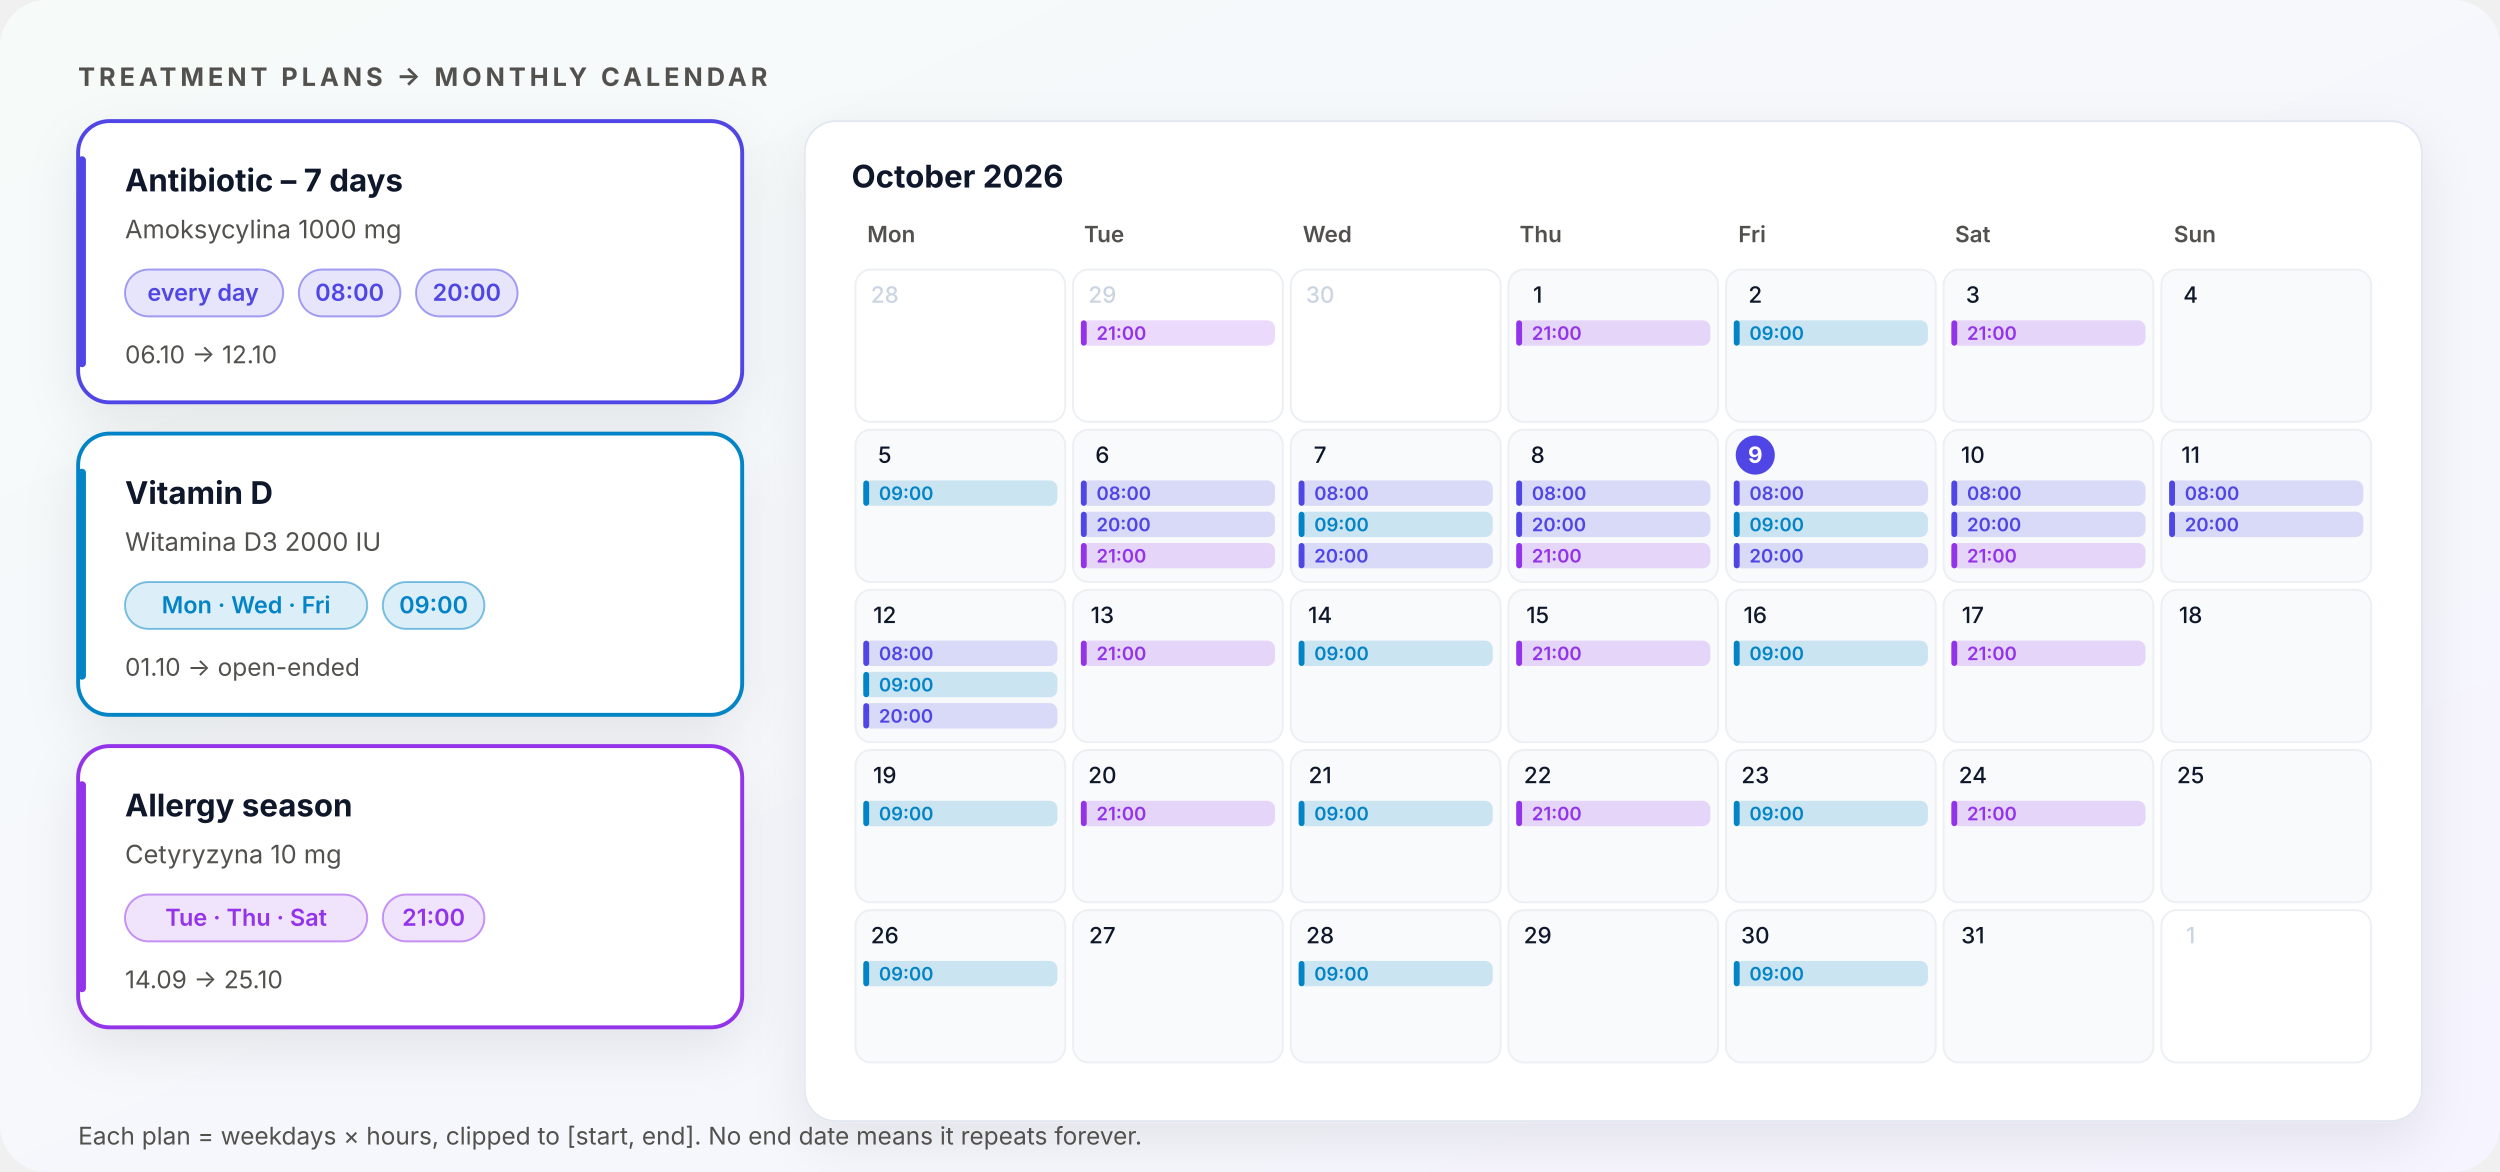
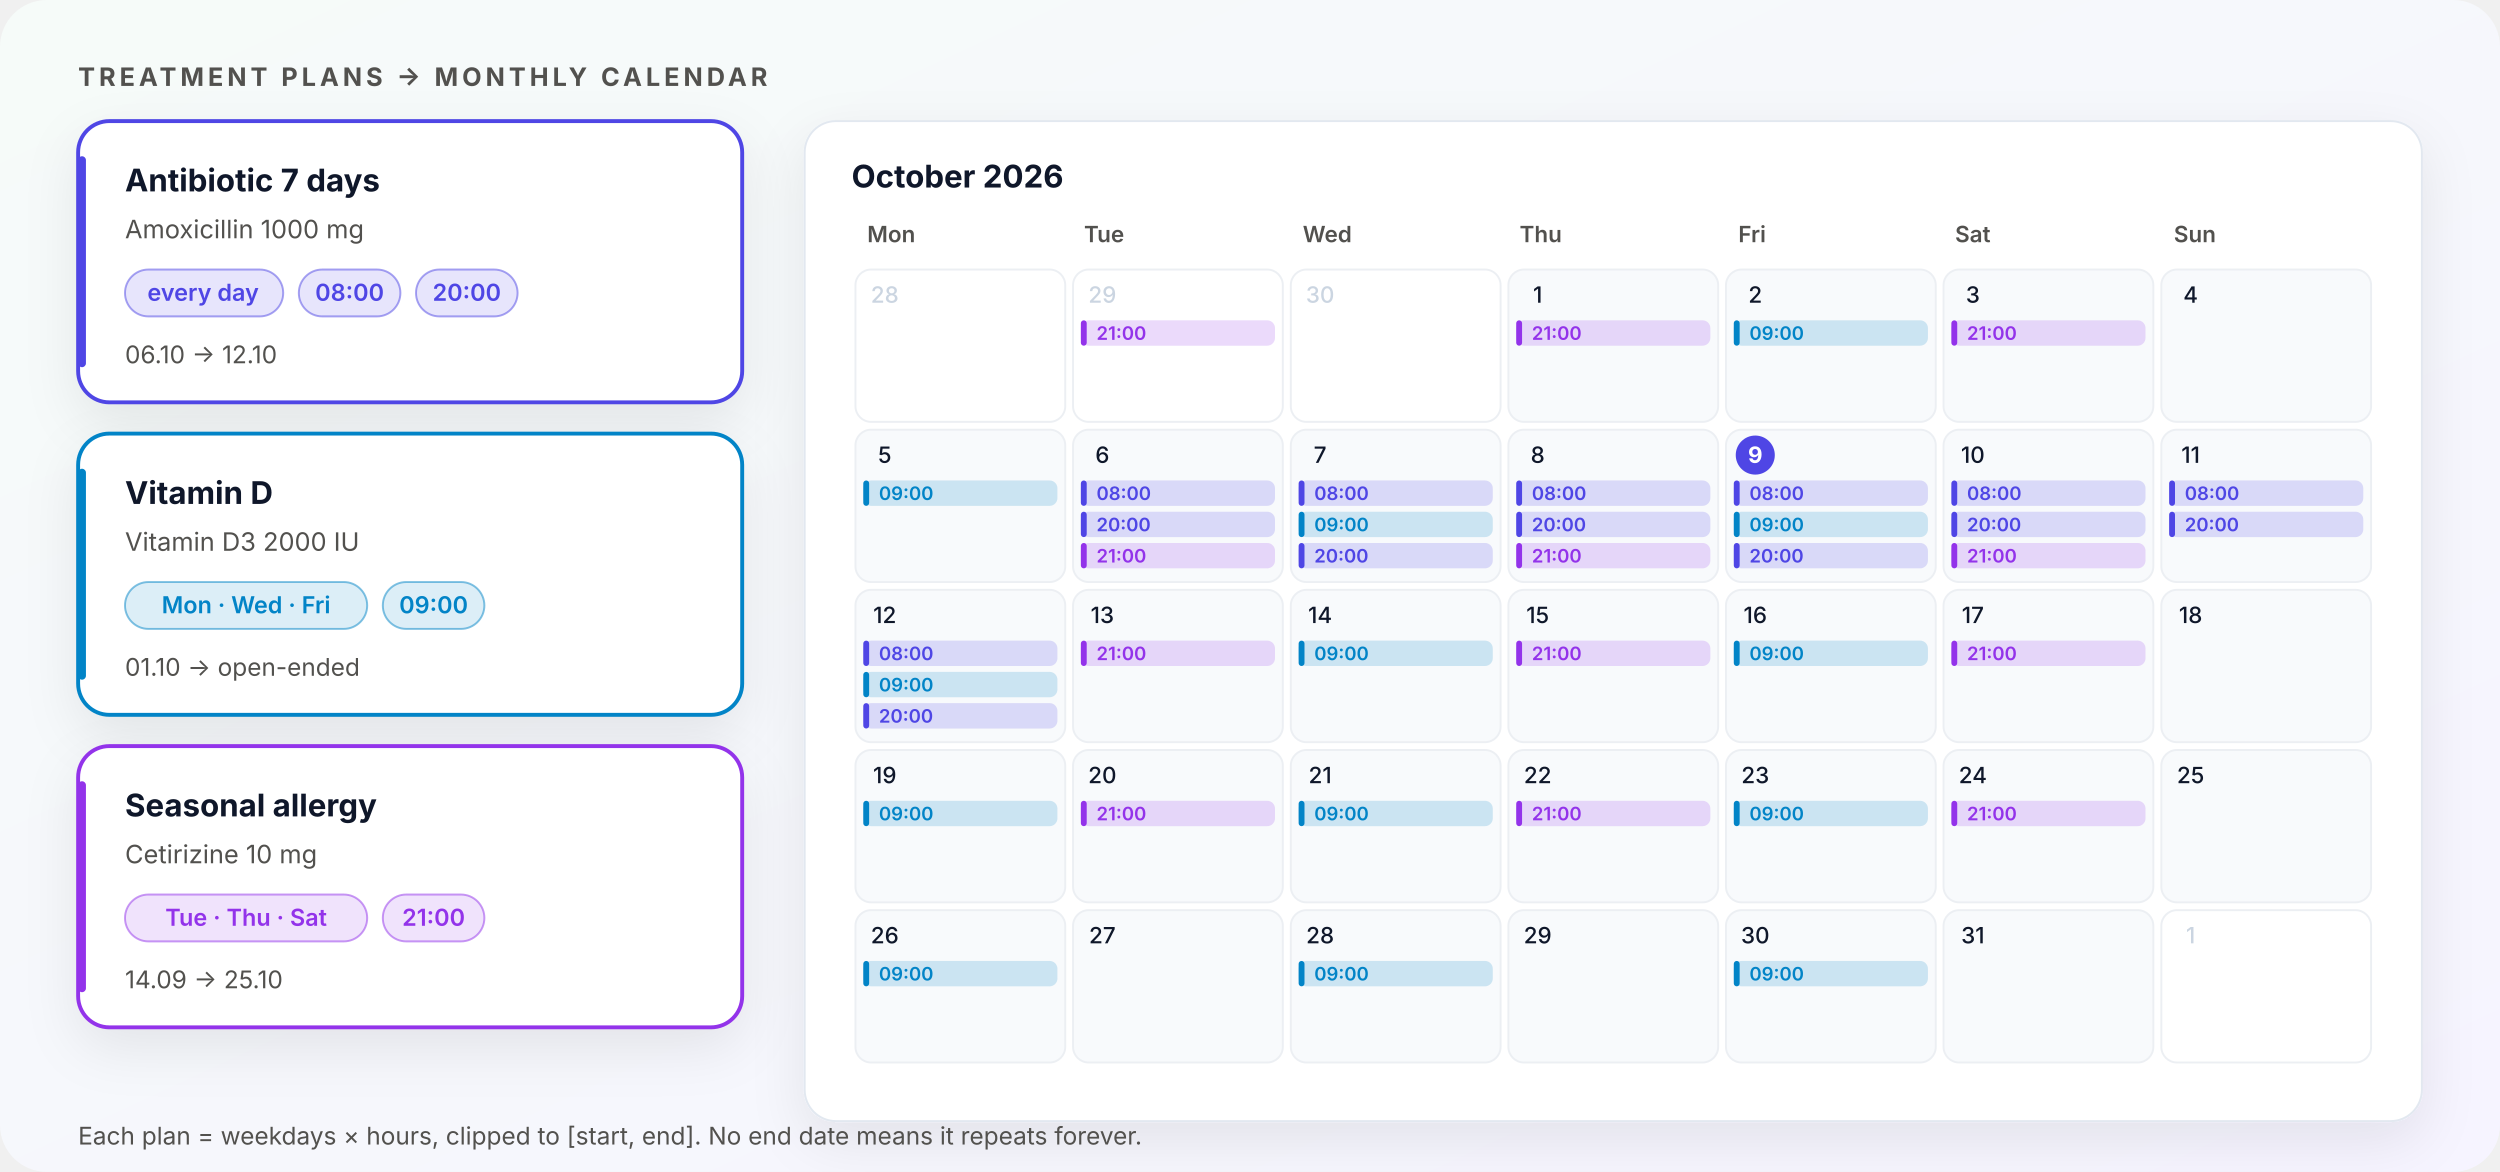
<svg xmlns="http://www.w3.org/2000/svg" width="1280" height="600" viewBox="0 0 1280 600" role="img" aria-label="Treatment plans expanded into a calendar">
  <style>@keyframes a1{0%,2.50%{opacity:0}4.38%,93.00%{opacity:1}96.00%,100%{opacity:0}}.a1{animation:a1 16s infinite;transform-box:fill-box}@keyframes a2{0%,27.50%{opacity:0}29.38%,93.00%{opacity:1}96.00%,100%{opacity:0}}.a2{animation:a2 16s infinite;transform-box:fill-box}@keyframes a3{0%,52.50%{opacity:0}54.38%,93.00%{opacity:1}96.00%,100%{opacity:0}}.a3{animation:a3 16s infinite;transform-box:fill-box}@keyframes a4{0%,56.00%{opacity:0;transform:translateY(6px)}57.56%,93.00%{opacity:1;transform:translateY(0)}96.00%,100%{opacity:0;transform:translateY(6px)}}.a4{animation:a4 16s infinite;transform-box:fill-box}@keyframes a5{0%,56.75%{opacity:0;transform:translateY(6px)}58.31%,93.00%{opacity:1;transform:translateY(0)}96.00%,100%{opacity:0;transform:translateY(6px)}}.a5{animation:a5 16s infinite;transform-box:fill-box}@keyframes a6{0%,32.12%{opacity:0;transform:translateY(6px)}33.69%,93.00%{opacity:1;transform:translateY(0)}96.00%,100%{opacity:0;transform:translateY(6px)}}.a6{animation:a6 16s infinite;transform-box:fill-box}@keyframes a7{0%,57.50%{opacity:0;transform:translateY(6px)}59.06%,93.00%{opacity:1;transform:translateY(0)}96.00%,100%{opacity:0;transform:translateY(6px)}}.a7{animation:a7 16s infinite;transform-box:fill-box}@keyframes a8{0%,33.25%{opacity:0;transform:translateY(6px)}34.81%,93.00%{opacity:1;transform:translateY(0)}96.00%,100%{opacity:0;transform:translateY(6px)}}.a8{animation:a8 16s infinite;transform-box:fill-box}@keyframes a9{0%,8.62%{opacity:0;transform:translateY(6px)}10.19%,93.00%{opacity:1;transform:translateY(0)}96.00%,100%{opacity:0;transform:translateY(6px)}}.a9{animation:a9 16s infinite;transform-box:fill-box}@keyframes a10{0%,8.62%{opacity:0;transform:translateY(6px)}10.19%,93.00%{opacity:1;transform:translateY(0)}96.00%,100%{opacity:0;transform:translateY(6px)}}.a10{animation:a10 16s infinite;transform-box:fill-box}@keyframes a11{0%,58.63%{opacity:0;transform:translateY(6px)}60.19%,93.00%{opacity:1;transform:translateY(0)}96.00%,100%{opacity:0;transform:translateY(6px)}}.a11{animation:a11 16s infinite;transform-box:fill-box}@keyframes a12{0%,9.00%{opacity:0;transform:translateY(6px)}10.56%,93.00%{opacity:1;transform:translateY(0)}96.00%,100%{opacity:0;transform:translateY(6px)}}.a12{animation:a12 16s infinite;transform-box:fill-box}@keyframes a13{0%,34.00%{opacity:0;transform:translateY(6px)}35.56%,93.00%{opacity:1;transform:translateY(0)}96.00%,100%{opacity:0;transform:translateY(6px)}}.a13{animation:a13 16s infinite;transform-box:fill-box}@keyframes a14{0%,9.00%{opacity:0;transform:translateY(6px)}10.56%,93.00%{opacity:1;transform:translateY(0)}96.00%,100%{opacity:0;transform:translateY(6px)}}.a14{animation:a14 16s infinite;transform-box:fill-box}@keyframes a15{0%,9.38%{opacity:0;transform:translateY(6px)}10.94%,93.00%{opacity:1;transform:translateY(0)}96.00%,100%{opacity:0;transform:translateY(6px)}}.a15{animation:a15 16s infinite;transform-box:fill-box}@keyframes a16{0%,9.38%{opacity:0;transform:translateY(6px)}10.94%,93.00%{opacity:1;transform:translateY(0)}96.00%,100%{opacity:0;transform:translateY(6px)}}.a16{animation:a16 16s infinite;transform-box:fill-box}@keyframes a17{0%,59.38%{opacity:0;transform:translateY(6px)}60.94%,93.00%{opacity:1;transform:translateY(0)}96.00%,100%{opacity:0;transform:translateY(6px)}}.a17{animation:a17 16s infinite;transform-box:fill-box}@keyframes a18{0%,9.75%{opacity:0;transform:translateY(6px)}11.31%,93.00%{opacity:1;transform:translateY(0)}96.00%,100%{opacity:0;transform:translateY(6px)}}.a18{animation:a18 16s infinite;transform-box:fill-box}@keyframes a19{0%,34.75%{opacity:0;transform:translateY(6px)}36.31%,93.00%{opacity:1;transform:translateY(0)}96.00%,100%{opacity:0;transform:translateY(6px)}}.a19{animation:a19 16s infinite;transform-box:fill-box}@keyframes a20{0%,9.75%{opacity:0;transform:translateY(6px)}11.31%,93.00%{opacity:1;transform:translateY(0)}96.00%,100%{opacity:0;transform:translateY(6px)}}.a20{animation:a20 16s infinite;transform-box:fill-box}@keyframes a21{0%,10.12%{opacity:0;transform:translateY(6px)}11.69%,93.00%{opacity:1;transform:translateY(0)}96.00%,100%{opacity:0;transform:translateY(6px)}}.a21{animation:a21 16s infinite;transform-box:fill-box}@keyframes a22{0%,10.12%{opacity:0;transform:translateY(6px)}11.69%,93.00%{opacity:1;transform:translateY(0)}96.00%,100%{opacity:0;transform:translateY(6px)}}.a22{animation:a22 16s infinite;transform-box:fill-box}@keyframes a23{0%,60.13%{opacity:0;transform:translateY(6px)}61.69%,93.00%{opacity:1;transform:translateY(0)}96.00%,100%{opacity:0;transform:translateY(6px)}}.a23{animation:a23 16s infinite;transform-box:fill-box}@keyframes a24{0%,10.50%{opacity:0;transform:translateY(6px)}12.06%,93.00%{opacity:1;transform:translateY(0)}96.00%,100%{opacity:0;transform:translateY(6px)}}.a24{animation:a24 16s infinite;transform-box:fill-box}@keyframes a25{0%,10.50%{opacity:0;transform:translateY(6px)}12.06%,93.00%{opacity:1;transform:translateY(0)}96.00%,100%{opacity:0;transform:translateY(6px)}}.a25{animation:a25 16s infinite;transform-box:fill-box}@keyframes a26{0%,10.88%{opacity:0;transform:translateY(6px)}12.44%,93.00%{opacity:1;transform:translateY(0)}96.00%,100%{opacity:0;transform:translateY(6px)}}.a26{animation:a26 16s infinite;transform-box:fill-box}@keyframes a27{0%,35.88%{opacity:0;transform:translateY(6px)}37.44%,93.00%{opacity:1;transform:translateY(0)}96.00%,100%{opacity:0;transform:translateY(6px)}}.a27{animation:a27 16s infinite;transform-box:fill-box}@keyframes a28{0%,10.88%{opacity:0;transform:translateY(6px)}12.44%,93.00%{opacity:1;transform:translateY(0)}96.00%,100%{opacity:0;transform:translateY(6px)}}.a28{animation:a28 16s infinite;transform-box:fill-box}@keyframes a29{0%,61.25%{opacity:0;transform:translateY(6px)}62.81%,93.00%{opacity:1;transform:translateY(0)}96.00%,100%{opacity:0;transform:translateY(6px)}}.a29{animation:a29 16s infinite;transform-box:fill-box}@keyframes a30{0%,36.62%{opacity:0;transform:translateY(6px)}38.19%,93.00%{opacity:1;transform:translateY(0)}96.00%,100%{opacity:0;transform:translateY(6px)}}.a30{animation:a30 16s infinite;transform-box:fill-box}@keyframes a31{0%,62.00%{opacity:0;transform:translateY(6px)}63.56%,93.00%{opacity:1;transform:translateY(0)}96.00%,100%{opacity:0;transform:translateY(6px)}}.a31{animation:a31 16s infinite;transform-box:fill-box}@keyframes a32{0%,37.38%{opacity:0;transform:translateY(6px)}38.94%,93.00%{opacity:1;transform:translateY(0)}96.00%,100%{opacity:0;transform:translateY(6px)}}.a32{animation:a32 16s infinite;transform-box:fill-box}@keyframes a33{0%,62.75%{opacity:0;transform:translateY(6px)}64.31%,93.00%{opacity:1;transform:translateY(0)}96.00%,100%{opacity:0;transform:translateY(6px)}}.a33{animation:a33 16s infinite;transform-box:fill-box}@keyframes a34{0%,38.50%{opacity:0;transform:translateY(6px)}40.06%,93.00%{opacity:1;transform:translateY(0)}96.00%,100%{opacity:0;transform:translateY(6px)}}.a34{animation:a34 16s infinite;transform-box:fill-box}@keyframes a35{0%,63.88%{opacity:0;transform:translateY(6px)}65.44%,93.00%{opacity:1;transform:translateY(0)}96.00%,100%{opacity:0;transform:translateY(6px)}}.a35{animation:a35 16s infinite;transform-box:fill-box}@keyframes a36{0%,39.25%{opacity:0;transform:translateY(6px)}40.81%,93.00%{opacity:1;transform:translateY(0)}96.00%,100%{opacity:0;transform:translateY(6px)}}.a36{animation:a36 16s infinite;transform-box:fill-box}@keyframes a37{0%,64.62%{opacity:0;transform:translateY(6px)}66.19%,93.00%{opacity:1;transform:translateY(0)}96.00%,100%{opacity:0;transform:translateY(6px)}}.a37{animation:a37 16s infinite;transform-box:fill-box}@keyframes a38{0%,40.00%{opacity:0;transform:translateY(6px)}41.56%,93.00%{opacity:1;transform:translateY(0)}96.00%,100%{opacity:0;transform:translateY(6px)}}.a38{animation:a38 16s infinite;transform-box:fill-box}@keyframes a39{0%,65.38%{opacity:0;transform:translateY(6px)}66.94%,93.00%{opacity:1;transform:translateY(0)}96.00%,100%{opacity:0;transform:translateY(6px)}}.a39{animation:a39 16s infinite;transform-box:fill-box}@keyframes a40{0%,41.12%{opacity:0;transform:translateY(6px)}42.69%,93.00%{opacity:1;transform:translateY(0)}96.00%,100%{opacity:0;transform:translateY(6px)}}.a40{animation:a40 16s infinite;transform-box:fill-box}@keyframes a41{0%,41.88%{opacity:0;transform:translateY(6px)}43.44%,93.00%{opacity:1;transform:translateY(0)}96.00%,100%{opacity:0;transform:translateY(6px)}}.a41{animation:a41 16s infinite;transform-box:fill-box}@keyframes a42{0%,42.62%{opacity:0;transform:translateY(6px)}44.19%,93.00%{opacity:1;transform:translateY(0)}96.00%,100%{opacity:0;transform:translateY(6px)}}.a42{animation:a42 16s infinite;transform-box:fill-box}text{font-family:-apple-system,BlinkMacSystemFont,'Segoe UI',Inter,Roboto,'Helvetica Neue',Arial,sans-serif}</style>
  <defs>
    <linearGradient id="bg" x1="0" y1="0" x2="1" y2="1">
      <stop offset="0" stop-color="#f6fbf9" />
      <stop offset="1" stop-color="#f6f4ff" />
    </linearGradient>
    <filter id="sh" x="-20%" y="-20%" width="140%" height="160%">
      <feDropShadow dx="0" dy="10" stdDeviation="14" flood-color="#0f172a" flood-opacity="0.08" />
    </filter>
    <clipPath id="clip">
      <rect width="1280" height="600" rx="24" />
    </clipPath>
  </defs>
  <g clip-path="url(#clip)">
    <rect width="1280" height="600" fill="url(#bg)" />
    <text x="40" y="44" font-size="13" font-weight="700" letter-spacing="2" fill="#52514e">TREATMENT PLANS → MONTHLY CALENDAR</text>
    <rect x="40" y="62" width="340" height="144" rx="16" fill="#ffffff" stroke="#e2e8f0" filter="url(#sh)" />
    <rect class="a1" x="40" y="62" width="340" height="144" rx="16" fill="none" stroke="#4f46e5" stroke-width="2" />
    <rect x="40" y="80" width="4" height="108" rx="2" fill="#4f46e5" />
-     <text x="64" y="98" font-size="16" font-weight="700" fill="#0f172a">Antibiotic – 7 days</text>
-     <text x="64" y="122" font-size="13" fill="#52514e">Amoksycylina 1000 mg</text>
+     <text x="64" y="98" font-size="16" font-weight="700" fill="#0f172a">Antibiotic 7 days</text>
+     <text x="64" y="122" font-size="13" fill="#52514e">Amoxicillin 1000 mg</text>
    <rect x="64" y="138" width="81" height="24" rx="12" fill="#4f46e5" fill-opacity=".14" stroke="#4f46e5" stroke-opacity=".5" />
    <text x="104" y="154" font-size="12" fill="#4f46e5" text-anchor="middle" font-weight="600">every day</text>
    <rect x="153" y="138" width="52" height="24" rx="12" fill="#4f46e5" fill-opacity=".14" stroke="#4f46e5" stroke-opacity=".5" />
    <text x="179" y="154" font-size="12" fill="#4f46e5" text-anchor="middle" font-weight="600">08:00</text>
    <rect x="213" y="138" width="52" height="24" rx="12" fill="#4f46e5" fill-opacity=".14" stroke="#4f46e5" stroke-opacity=".5" />
    <text x="239" y="154" font-size="12" fill="#4f46e5" text-anchor="middle" font-weight="600">20:00</text>
    <text x="64" y="186" font-size="12.5" fill="#52514e" font-family="ui-monospace,SFMono-Regular,Menlo,Consolas,monospace">06.10 → 12.10</text>
    <rect x="40" y="222" width="340" height="144" rx="16" fill="#ffffff" stroke="#e2e8f0" filter="url(#sh)" />
    <rect class="a2" x="40" y="222" width="340" height="144" rx="16" fill="none" stroke="#0284c7" stroke-width="2" />
    <rect x="40" y="240" width="4" height="108" rx="2" fill="#0284c7" />
    <text x="64" y="258" font-size="16" font-weight="700" fill="#0f172a">Vitamin D</text>
-     <text x="64" y="282" font-size="13" fill="#52514e">Witamina D3 2000 IU</text>
+     <text x="64" y="282" font-size="13" fill="#52514e">Vitamin D3 2000 IU</text>
    <rect x="64" y="298" width="124" height="24" rx="12" fill="#0284c7" fill-opacity=".14" stroke="#0284c7" stroke-opacity=".5" />
    <text x="126" y="314" font-size="12" fill="#0284c7" text-anchor="middle" font-weight="600">Mon · Wed · Fri</text>
    <rect x="196" y="298" width="52" height="24" rx="12" fill="#0284c7" fill-opacity=".14" stroke="#0284c7" stroke-opacity=".5" />
    <text x="222" y="314" font-size="12" fill="#0284c7" text-anchor="middle" font-weight="600">09:00</text>
    <text x="64" y="346" font-size="12.5" fill="#52514e" font-family="ui-monospace,SFMono-Regular,Menlo,Consolas,monospace">01.10 → open-ended</text>
    <rect x="40" y="382" width="340" height="144" rx="16" fill="#ffffff" stroke="#e2e8f0" filter="url(#sh)" />
    <rect class="a3" x="40" y="382" width="340" height="144" rx="16" fill="none" stroke="#9333ea" stroke-width="2" />
    <rect x="40" y="400" width="4" height="108" rx="2" fill="#9333ea" />
-     <text x="64" y="418" font-size="16" font-weight="700" fill="#0f172a">Allergy season</text>
-     <text x="64" y="442" font-size="13" fill="#52514e">Cetyryzyna 10 mg</text>
+     <text x="64" y="418" font-size="16" font-weight="700" fill="#0f172a">Seasonal allergy</text>
+     <text x="64" y="442" font-size="13" fill="#52514e">Cetirizine 10 mg</text>
    <rect x="64" y="458" width="124" height="24" rx="12" fill="#9333ea" fill-opacity=".14" stroke="#9333ea" stroke-opacity=".5" />
    <text x="126" y="474" font-size="12" fill="#9333ea" text-anchor="middle" font-weight="600">Tue · Thu · Sat</text>
    <rect x="196" y="458" width="52" height="24" rx="12" fill="#9333ea" fill-opacity=".14" stroke="#9333ea" stroke-opacity=".5" />
    <text x="222" y="474" font-size="12" fill="#9333ea" text-anchor="middle" font-weight="600">21:00</text>
    <text x="64" y="506" font-size="12.5" fill="#52514e" font-family="ui-monospace,SFMono-Regular,Menlo,Consolas,monospace">14.09 → 25.10</text>
    <rect x="412" y="62" width="828" height="512" rx="16" fill="#ffffff" stroke="#e2e8f0" filter="url(#sh)" />
    <text x="436" y="96" font-size="16" font-weight="700" fill="#0f172a">October 2026</text>
    <text x="444" y="124" font-size="11.5" font-weight="600" fill="#52514e">Mon</text>
    <text x="555" y="124" font-size="11.5" font-weight="600" fill="#52514e">Tue</text>
    <text x="667" y="124" font-size="11.5" font-weight="600" fill="#52514e">Wed</text>
    <text x="778" y="124" font-size="11.5" font-weight="600" fill="#52514e">Thu</text>
    <text x="890" y="124" font-size="11.5" font-weight="600" fill="#52514e">Fri</text>
    <text x="1001" y="124" font-size="11.5" font-weight="600" fill="#52514e">Sat</text>
    <text x="1113" y="124" font-size="11.5" font-weight="600" fill="#52514e">Sun</text>
    <rect x="438.0" y="138" width="107.4" height="78" rx="8" fill="none" stroke="#eceff3" />
    <text x="453.0" y="155" font-size="11.5" font-weight="500" fill="#cbd5e1" text-anchor="middle">28</text>
    <rect x="549.4" y="138" width="107.4" height="78" rx="8" fill="none" stroke="#eceff3" />
    <text x="564.4" y="155" font-size="11.5" font-weight="500" fill="#cbd5e1" text-anchor="middle">29</text>
    <g class="a4">
      <rect x="553.4" y="164" width="99.4" height="13" rx="4" fill="#9333ea" fill-opacity=".18" />
      <rect x="553.4" y="164" width="3" height="13" rx="1.5" fill="#9333ea" />
      <text x="561.4" y="174" font-size="9.5" font-weight="600" fill="#9333ea">21:00</text>
    </g>
    <rect x="660.9" y="138" width="107.4" height="78" rx="8" fill="none" stroke="#eceff3" />
    <text x="675.9" y="155" font-size="11.5" font-weight="500" fill="#cbd5e1" text-anchor="middle">30</text>
    <rect x="772.3" y="138" width="107.4" height="78" rx="8" fill="#f8fafc" stroke="#eceff3" />
    <text x="787.3" y="155" font-size="11.5" font-weight="500" fill="#0f172a" text-anchor="middle">1</text>
    <g class="a5">
      <rect x="776.3" y="164" width="99.4" height="13" rx="4" fill="#9333ea" fill-opacity=".18" />
      <rect x="776.3" y="164" width="3" height="13" rx="1.5" fill="#9333ea" />
      <text x="784.3" y="174" font-size="9.5" font-weight="600" fill="#9333ea">21:00</text>
    </g>
    <rect x="883.7" y="138" width="107.4" height="78" rx="8" fill="#f8fafc" stroke="#eceff3" />
    <text x="898.7" y="155" font-size="11.5" font-weight="500" fill="#0f172a" text-anchor="middle">2</text>
    <g class="a6">
      <rect x="887.7" y="164" width="99.4" height="13" rx="4" fill="#0284c7" fill-opacity=".18" />
      <rect x="887.7" y="164" width="3" height="13" rx="1.5" fill="#0284c7" />
      <text x="895.7" y="174" font-size="9.5" font-weight="600" fill="#0284c7">09:00</text>
    </g>
    <rect x="995.1" y="138" width="107.4" height="78" rx="8" fill="#f8fafc" stroke="#eceff3" />
    <text x="1010.1" y="155" font-size="11.5" font-weight="500" fill="#0f172a" text-anchor="middle">3</text>
    <g class="a7">
      <rect x="999.1" y="164" width="99.4" height="13" rx="4" fill="#9333ea" fill-opacity=".18" />
      <rect x="999.1" y="164" width="3" height="13" rx="1.5" fill="#9333ea" />
      <text x="1007.1" y="174" font-size="9.5" font-weight="600" fill="#9333ea">21:00</text>
    </g>
    <rect x="1106.6" y="138" width="107.4" height="78" rx="8" fill="#f8fafc" stroke="#eceff3" />
    <text x="1121.6" y="155" font-size="11.5" font-weight="500" fill="#0f172a" text-anchor="middle">4</text>
    <rect x="438.0" y="220" width="107.4" height="78" rx="8" fill="#f8fafc" stroke="#eceff3" />
    <text x="453.0" y="237" font-size="11.5" font-weight="500" fill="#0f172a" text-anchor="middle">5</text>
    <g class="a8">
      <rect x="442.0" y="246" width="99.4" height="13" rx="4" fill="#0284c7" fill-opacity=".18" />
      <rect x="442.0" y="246" width="3" height="13" rx="1.5" fill="#0284c7" />
      <text x="450.0" y="256" font-size="9.5" font-weight="600" fill="#0284c7">09:00</text>
    </g>
    <rect x="549.4" y="220" width="107.4" height="78" rx="8" fill="#f8fafc" stroke="#eceff3" />
    <text x="564.4" y="237" font-size="11.5" font-weight="500" fill="#0f172a" text-anchor="middle">6</text>
    <g class="a9">
      <rect x="553.4" y="246" width="99.4" height="13" rx="4" fill="#4f46e5" fill-opacity=".18" />
      <rect x="553.4" y="246" width="3" height="13" rx="1.5" fill="#4f46e5" />
      <text x="561.4" y="256" font-size="9.5" font-weight="600" fill="#4f46e5">08:00</text>
    </g>
    <g class="a10">
      <rect x="553.4" y="262" width="99.4" height="13" rx="4" fill="#4f46e5" fill-opacity=".18" />
      <rect x="553.4" y="262" width="3" height="13" rx="1.5" fill="#4f46e5" />
      <text x="561.4" y="272" font-size="9.5" font-weight="600" fill="#4f46e5">20:00</text>
    </g>
    <g class="a11">
      <rect x="553.4" y="278" width="99.4" height="13" rx="4" fill="#9333ea" fill-opacity=".18" />
      <rect x="553.4" y="278" width="3" height="13" rx="1.5" fill="#9333ea" />
      <text x="561.4" y="288" font-size="9.5" font-weight="600" fill="#9333ea">21:00</text>
    </g>
    <rect x="660.9" y="220" width="107.4" height="78" rx="8" fill="#f8fafc" stroke="#eceff3" />
    <text x="675.9" y="237" font-size="11.5" font-weight="500" fill="#0f172a" text-anchor="middle">7</text>
    <g class="a12">
      <rect x="664.9" y="246" width="99.4" height="13" rx="4" fill="#4f46e5" fill-opacity=".18" />
      <rect x="664.9" y="246" width="3" height="13" rx="1.5" fill="#4f46e5" />
      <text x="672.9" y="256" font-size="9.5" font-weight="600" fill="#4f46e5">08:00</text>
    </g>
    <g class="a13">
      <rect x="664.9" y="262" width="99.4" height="13" rx="4" fill="#0284c7" fill-opacity=".18" />
      <rect x="664.9" y="262" width="3" height="13" rx="1.5" fill="#0284c7" />
      <text x="672.9" y="272" font-size="9.5" font-weight="600" fill="#0284c7">09:00</text>
    </g>
    <g class="a14">
      <rect x="664.9" y="278" width="99.4" height="13" rx="4" fill="#4f46e5" fill-opacity=".18" />
      <rect x="664.9" y="278" width="3" height="13" rx="1.5" fill="#4f46e5" />
      <text x="672.9" y="288" font-size="9.5" font-weight="600" fill="#4f46e5">20:00</text>
    </g>
    <rect x="772.3" y="220" width="107.4" height="78" rx="8" fill="#f8fafc" stroke="#eceff3" />
    <text x="787.3" y="237" font-size="11.5" font-weight="500" fill="#0f172a" text-anchor="middle">8</text>
    <g class="a15">
      <rect x="776.3" y="246" width="99.4" height="13" rx="4" fill="#4f46e5" fill-opacity=".18" />
      <rect x="776.3" y="246" width="3" height="13" rx="1.5" fill="#4f46e5" />
      <text x="784.3" y="256" font-size="9.5" font-weight="600" fill="#4f46e5">08:00</text>
    </g>
    <g class="a16">
      <rect x="776.3" y="262" width="99.4" height="13" rx="4" fill="#4f46e5" fill-opacity=".18" />
      <rect x="776.3" y="262" width="3" height="13" rx="1.5" fill="#4f46e5" />
      <text x="784.3" y="272" font-size="9.5" font-weight="600" fill="#4f46e5">20:00</text>
    </g>
    <g class="a17">
      <rect x="776.3" y="278" width="99.4" height="13" rx="4" fill="#9333ea" fill-opacity=".18" />
      <rect x="776.3" y="278" width="3" height="13" rx="1.5" fill="#9333ea" />
      <text x="784.3" y="288" font-size="9.5" font-weight="600" fill="#9333ea">21:00</text>
    </g>
    <rect x="883.7" y="220" width="107.4" height="78" rx="8" fill="#f8fafc" stroke="#eceff3" />
    <circle cx="898.7" cy="233" r="10" fill="#4f46e5" />
    <text x="898.7" y="237" font-size="11.5" font-weight="700" fill="#fff" text-anchor="middle">9</text>
    <g class="a18">
      <rect x="887.7" y="246" width="99.4" height="13" rx="4" fill="#4f46e5" fill-opacity=".18" />
      <rect x="887.7" y="246" width="3" height="13" rx="1.5" fill="#4f46e5" />
      <text x="895.7" y="256" font-size="9.5" font-weight="600" fill="#4f46e5">08:00</text>
    </g>
    <g class="a19">
      <rect x="887.7" y="262" width="99.4" height="13" rx="4" fill="#0284c7" fill-opacity=".18" />
      <rect x="887.7" y="262" width="3" height="13" rx="1.5" fill="#0284c7" />
      <text x="895.7" y="272" font-size="9.5" font-weight="600" fill="#0284c7">09:00</text>
    </g>
    <g class="a20">
      <rect x="887.7" y="278" width="99.4" height="13" rx="4" fill="#4f46e5" fill-opacity=".18" />
      <rect x="887.7" y="278" width="3" height="13" rx="1.5" fill="#4f46e5" />
      <text x="895.7" y="288" font-size="9.5" font-weight="600" fill="#4f46e5">20:00</text>
    </g>
    <rect x="995.1" y="220" width="107.4" height="78" rx="8" fill="#f8fafc" stroke="#eceff3" />
    <text x="1010.1" y="237" font-size="11.5" font-weight="500" fill="#0f172a" text-anchor="middle">10</text>
    <g class="a21">
      <rect x="999.1" y="246" width="99.4" height="13" rx="4" fill="#4f46e5" fill-opacity=".18" />
      <rect x="999.1" y="246" width="3" height="13" rx="1.5" fill="#4f46e5" />
      <text x="1007.1" y="256" font-size="9.5" font-weight="600" fill="#4f46e5">08:00</text>
    </g>
    <g class="a22">
      <rect x="999.1" y="262" width="99.4" height="13" rx="4" fill="#4f46e5" fill-opacity=".18" />
      <rect x="999.1" y="262" width="3" height="13" rx="1.5" fill="#4f46e5" />
      <text x="1007.1" y="272" font-size="9.5" font-weight="600" fill="#4f46e5">20:00</text>
    </g>
    <g class="a23">
      <rect x="999.1" y="278" width="99.4" height="13" rx="4" fill="#9333ea" fill-opacity=".18" />
      <rect x="999.1" y="278" width="3" height="13" rx="1.5" fill="#9333ea" />
      <text x="1007.1" y="288" font-size="9.5" font-weight="600" fill="#9333ea">21:00</text>
    </g>
    <rect x="1106.6" y="220" width="107.4" height="78" rx="8" fill="#f8fafc" stroke="#eceff3" />
    <text x="1121.6" y="237" font-size="11.5" font-weight="500" fill="#0f172a" text-anchor="middle">11</text>
    <g class="a24">
      <rect x="1110.6" y="246" width="99.4" height="13" rx="4" fill="#4f46e5" fill-opacity=".18" />
      <rect x="1110.6" y="246" width="3" height="13" rx="1.5" fill="#4f46e5" />
      <text x="1118.6" y="256" font-size="9.5" font-weight="600" fill="#4f46e5">08:00</text>
    </g>
    <g class="a25">
      <rect x="1110.6" y="262" width="99.4" height="13" rx="4" fill="#4f46e5" fill-opacity=".18" />
      <rect x="1110.6" y="262" width="3" height="13" rx="1.5" fill="#4f46e5" />
      <text x="1118.6" y="272" font-size="9.5" font-weight="600" fill="#4f46e5">20:00</text>
    </g>
    <rect x="438.0" y="302" width="107.4" height="78" rx="8" fill="#f8fafc" stroke="#eceff3" />
    <text x="453.0" y="319" font-size="11.5" font-weight="500" fill="#0f172a" text-anchor="middle">12</text>
    <g class="a26">
      <rect x="442.0" y="328" width="99.4" height="13" rx="4" fill="#4f46e5" fill-opacity=".18" />
      <rect x="442.0" y="328" width="3" height="13" rx="1.5" fill="#4f46e5" />
      <text x="450.0" y="338" font-size="9.5" font-weight="600" fill="#4f46e5">08:00</text>
    </g>
    <g class="a27">
      <rect x="442.0" y="344" width="99.4" height="13" rx="4" fill="#0284c7" fill-opacity=".18" />
      <rect x="442.0" y="344" width="3" height="13" rx="1.5" fill="#0284c7" />
      <text x="450.0" y="354" font-size="9.5" font-weight="600" fill="#0284c7">09:00</text>
    </g>
    <g class="a28">
      <rect x="442.0" y="360" width="99.4" height="13" rx="4" fill="#4f46e5" fill-opacity=".18" />
      <rect x="442.0" y="360" width="3" height="13" rx="1.5" fill="#4f46e5" />
      <text x="450.0" y="370" font-size="9.5" font-weight="600" fill="#4f46e5">20:00</text>
    </g>
    <rect x="549.4" y="302" width="107.4" height="78" rx="8" fill="#f8fafc" stroke="#eceff3" />
    <text x="564.4" y="319" font-size="11.5" font-weight="500" fill="#0f172a" text-anchor="middle">13</text>
    <g class="a29">
      <rect x="553.4" y="328" width="99.4" height="13" rx="4" fill="#9333ea" fill-opacity=".18" />
      <rect x="553.4" y="328" width="3" height="13" rx="1.5" fill="#9333ea" />
      <text x="561.4" y="338" font-size="9.5" font-weight="600" fill="#9333ea">21:00</text>
    </g>
    <rect x="660.9" y="302" width="107.4" height="78" rx="8" fill="#f8fafc" stroke="#eceff3" />
    <text x="675.9" y="319" font-size="11.5" font-weight="500" fill="#0f172a" text-anchor="middle">14</text>
    <g class="a30">
      <rect x="664.9" y="328" width="99.4" height="13" rx="4" fill="#0284c7" fill-opacity=".18" />
      <rect x="664.9" y="328" width="3" height="13" rx="1.5" fill="#0284c7" />
      <text x="672.9" y="338" font-size="9.5" font-weight="600" fill="#0284c7">09:00</text>
    </g>
    <rect x="772.3" y="302" width="107.4" height="78" rx="8" fill="#f8fafc" stroke="#eceff3" />
    <text x="787.3" y="319" font-size="11.5" font-weight="500" fill="#0f172a" text-anchor="middle">15</text>
    <g class="a31">
      <rect x="776.3" y="328" width="99.4" height="13" rx="4" fill="#9333ea" fill-opacity=".18" />
      <rect x="776.3" y="328" width="3" height="13" rx="1.5" fill="#9333ea" />
      <text x="784.3" y="338" font-size="9.5" font-weight="600" fill="#9333ea">21:00</text>
    </g>
    <rect x="883.7" y="302" width="107.4" height="78" rx="8" fill="#f8fafc" stroke="#eceff3" />
    <text x="898.7" y="319" font-size="11.5" font-weight="500" fill="#0f172a" text-anchor="middle">16</text>
    <g class="a32">
      <rect x="887.7" y="328" width="99.4" height="13" rx="4" fill="#0284c7" fill-opacity=".18" />
      <rect x="887.7" y="328" width="3" height="13" rx="1.5" fill="#0284c7" />
      <text x="895.7" y="338" font-size="9.5" font-weight="600" fill="#0284c7">09:00</text>
    </g>
    <rect x="995.1" y="302" width="107.4" height="78" rx="8" fill="#f8fafc" stroke="#eceff3" />
    <text x="1010.1" y="319" font-size="11.5" font-weight="500" fill="#0f172a" text-anchor="middle">17</text>
    <g class="a33">
      <rect x="999.1" y="328" width="99.4" height="13" rx="4" fill="#9333ea" fill-opacity=".18" />
      <rect x="999.1" y="328" width="3" height="13" rx="1.5" fill="#9333ea" />
      <text x="1007.1" y="338" font-size="9.5" font-weight="600" fill="#9333ea">21:00</text>
    </g>
    <rect x="1106.6" y="302" width="107.4" height="78" rx="8" fill="#f8fafc" stroke="#eceff3" />
    <text x="1121.6" y="319" font-size="11.5" font-weight="500" fill="#0f172a" text-anchor="middle">18</text>
    <rect x="438.0" y="384" width="107.4" height="78" rx="8" fill="#f8fafc" stroke="#eceff3" />
    <text x="453.0" y="401" font-size="11.5" font-weight="500" fill="#0f172a" text-anchor="middle">19</text>
    <g class="a34">
      <rect x="442.0" y="410" width="99.4" height="13" rx="4" fill="#0284c7" fill-opacity=".18" />
      <rect x="442.0" y="410" width="3" height="13" rx="1.5" fill="#0284c7" />
      <text x="450.0" y="420" font-size="9.5" font-weight="600" fill="#0284c7">09:00</text>
    </g>
    <rect x="549.4" y="384" width="107.4" height="78" rx="8" fill="#f8fafc" stroke="#eceff3" />
    <text x="564.4" y="401" font-size="11.5" font-weight="500" fill="#0f172a" text-anchor="middle">20</text>
    <g class="a35">
      <rect x="553.4" y="410" width="99.4" height="13" rx="4" fill="#9333ea" fill-opacity=".18" />
      <rect x="553.4" y="410" width="3" height="13" rx="1.5" fill="#9333ea" />
      <text x="561.4" y="420" font-size="9.5" font-weight="600" fill="#9333ea">21:00</text>
    </g>
    <rect x="660.9" y="384" width="107.4" height="78" rx="8" fill="#f8fafc" stroke="#eceff3" />
    <text x="675.9" y="401" font-size="11.5" font-weight="500" fill="#0f172a" text-anchor="middle">21</text>
    <g class="a36">
      <rect x="664.9" y="410" width="99.4" height="13" rx="4" fill="#0284c7" fill-opacity=".18" />
      <rect x="664.9" y="410" width="3" height="13" rx="1.5" fill="#0284c7" />
      <text x="672.9" y="420" font-size="9.5" font-weight="600" fill="#0284c7">09:00</text>
    </g>
    <rect x="772.3" y="384" width="107.4" height="78" rx="8" fill="#f8fafc" stroke="#eceff3" />
    <text x="787.3" y="401" font-size="11.5" font-weight="500" fill="#0f172a" text-anchor="middle">22</text>
    <g class="a37">
      <rect x="776.3" y="410" width="99.4" height="13" rx="4" fill="#9333ea" fill-opacity=".18" />
      <rect x="776.3" y="410" width="3" height="13" rx="1.5" fill="#9333ea" />
      <text x="784.3" y="420" font-size="9.5" font-weight="600" fill="#9333ea">21:00</text>
    </g>
    <rect x="883.7" y="384" width="107.4" height="78" rx="8" fill="#f8fafc" stroke="#eceff3" />
    <text x="898.7" y="401" font-size="11.5" font-weight="500" fill="#0f172a" text-anchor="middle">23</text>
    <g class="a38">
      <rect x="887.7" y="410" width="99.4" height="13" rx="4" fill="#0284c7" fill-opacity=".18" />
      <rect x="887.7" y="410" width="3" height="13" rx="1.5" fill="#0284c7" />
      <text x="895.7" y="420" font-size="9.5" font-weight="600" fill="#0284c7">09:00</text>
    </g>
    <rect x="995.1" y="384" width="107.4" height="78" rx="8" fill="#f8fafc" stroke="#eceff3" />
    <text x="1010.1" y="401" font-size="11.5" font-weight="500" fill="#0f172a" text-anchor="middle">24</text>
    <g class="a39">
      <rect x="999.1" y="410" width="99.4" height="13" rx="4" fill="#9333ea" fill-opacity=".18" />
      <rect x="999.1" y="410" width="3" height="13" rx="1.5" fill="#9333ea" />
      <text x="1007.1" y="420" font-size="9.5" font-weight="600" fill="#9333ea">21:00</text>
    </g>
    <rect x="1106.6" y="384" width="107.4" height="78" rx="8" fill="#f8fafc" stroke="#eceff3" />
    <text x="1121.6" y="401" font-size="11.5" font-weight="500" fill="#0f172a" text-anchor="middle">25</text>
    <rect x="438.0" y="466" width="107.4" height="78" rx="8" fill="#f8fafc" stroke="#eceff3" />
    <text x="453.0" y="483" font-size="11.5" font-weight="500" fill="#0f172a" text-anchor="middle">26</text>
    <g class="a40">
      <rect x="442.0" y="492" width="99.4" height="13" rx="4" fill="#0284c7" fill-opacity=".18" />
      <rect x="442.0" y="492" width="3" height="13" rx="1.5" fill="#0284c7" />
      <text x="450.0" y="502" font-size="9.5" font-weight="600" fill="#0284c7">09:00</text>
    </g>
    <rect x="549.4" y="466" width="107.4" height="78" rx="8" fill="#f8fafc" stroke="#eceff3" />
    <text x="564.4" y="483" font-size="11.5" font-weight="500" fill="#0f172a" text-anchor="middle">27</text>
    <rect x="660.9" y="466" width="107.4" height="78" rx="8" fill="#f8fafc" stroke="#eceff3" />
    <text x="675.9" y="483" font-size="11.5" font-weight="500" fill="#0f172a" text-anchor="middle">28</text>
    <g class="a41">
      <rect x="664.9" y="492" width="99.4" height="13" rx="4" fill="#0284c7" fill-opacity=".18" />
      <rect x="664.9" y="492" width="3" height="13" rx="1.5" fill="#0284c7" />
      <text x="672.9" y="502" font-size="9.5" font-weight="600" fill="#0284c7">09:00</text>
    </g>
    <rect x="772.3" y="466" width="107.4" height="78" rx="8" fill="#f8fafc" stroke="#eceff3" />
    <text x="787.3" y="483" font-size="11.5" font-weight="500" fill="#0f172a" text-anchor="middle">29</text>
    <rect x="883.7" y="466" width="107.4" height="78" rx="8" fill="#f8fafc" stroke="#eceff3" />
    <text x="898.7" y="483" font-size="11.5" font-weight="500" fill="#0f172a" text-anchor="middle">30</text>
    <g class="a42">
      <rect x="887.7" y="492" width="99.4" height="13" rx="4" fill="#0284c7" fill-opacity=".18" />
      <rect x="887.7" y="492" width="3" height="13" rx="1.5" fill="#0284c7" />
      <text x="895.7" y="502" font-size="9.5" font-weight="600" fill="#0284c7">09:00</text>
    </g>
    <rect x="995.1" y="466" width="107.4" height="78" rx="8" fill="#f8fafc" stroke="#eceff3" />
    <text x="1010.1" y="483" font-size="11.5" font-weight="500" fill="#0f172a" text-anchor="middle">31</text>
    <rect x="1106.6" y="466" width="107.4" height="78" rx="8" fill="none" stroke="#eceff3" />
    <text x="1121.6" y="483" font-size="11.5" font-weight="500" fill="#cbd5e1" text-anchor="middle">1</text>
    <text x="40" y="586" font-size="12.5" fill="#52514e">Each plan = weekdays × hours, clipped to [start, end]. No end date means it repeats forever.</text>
  </g>
</svg>
